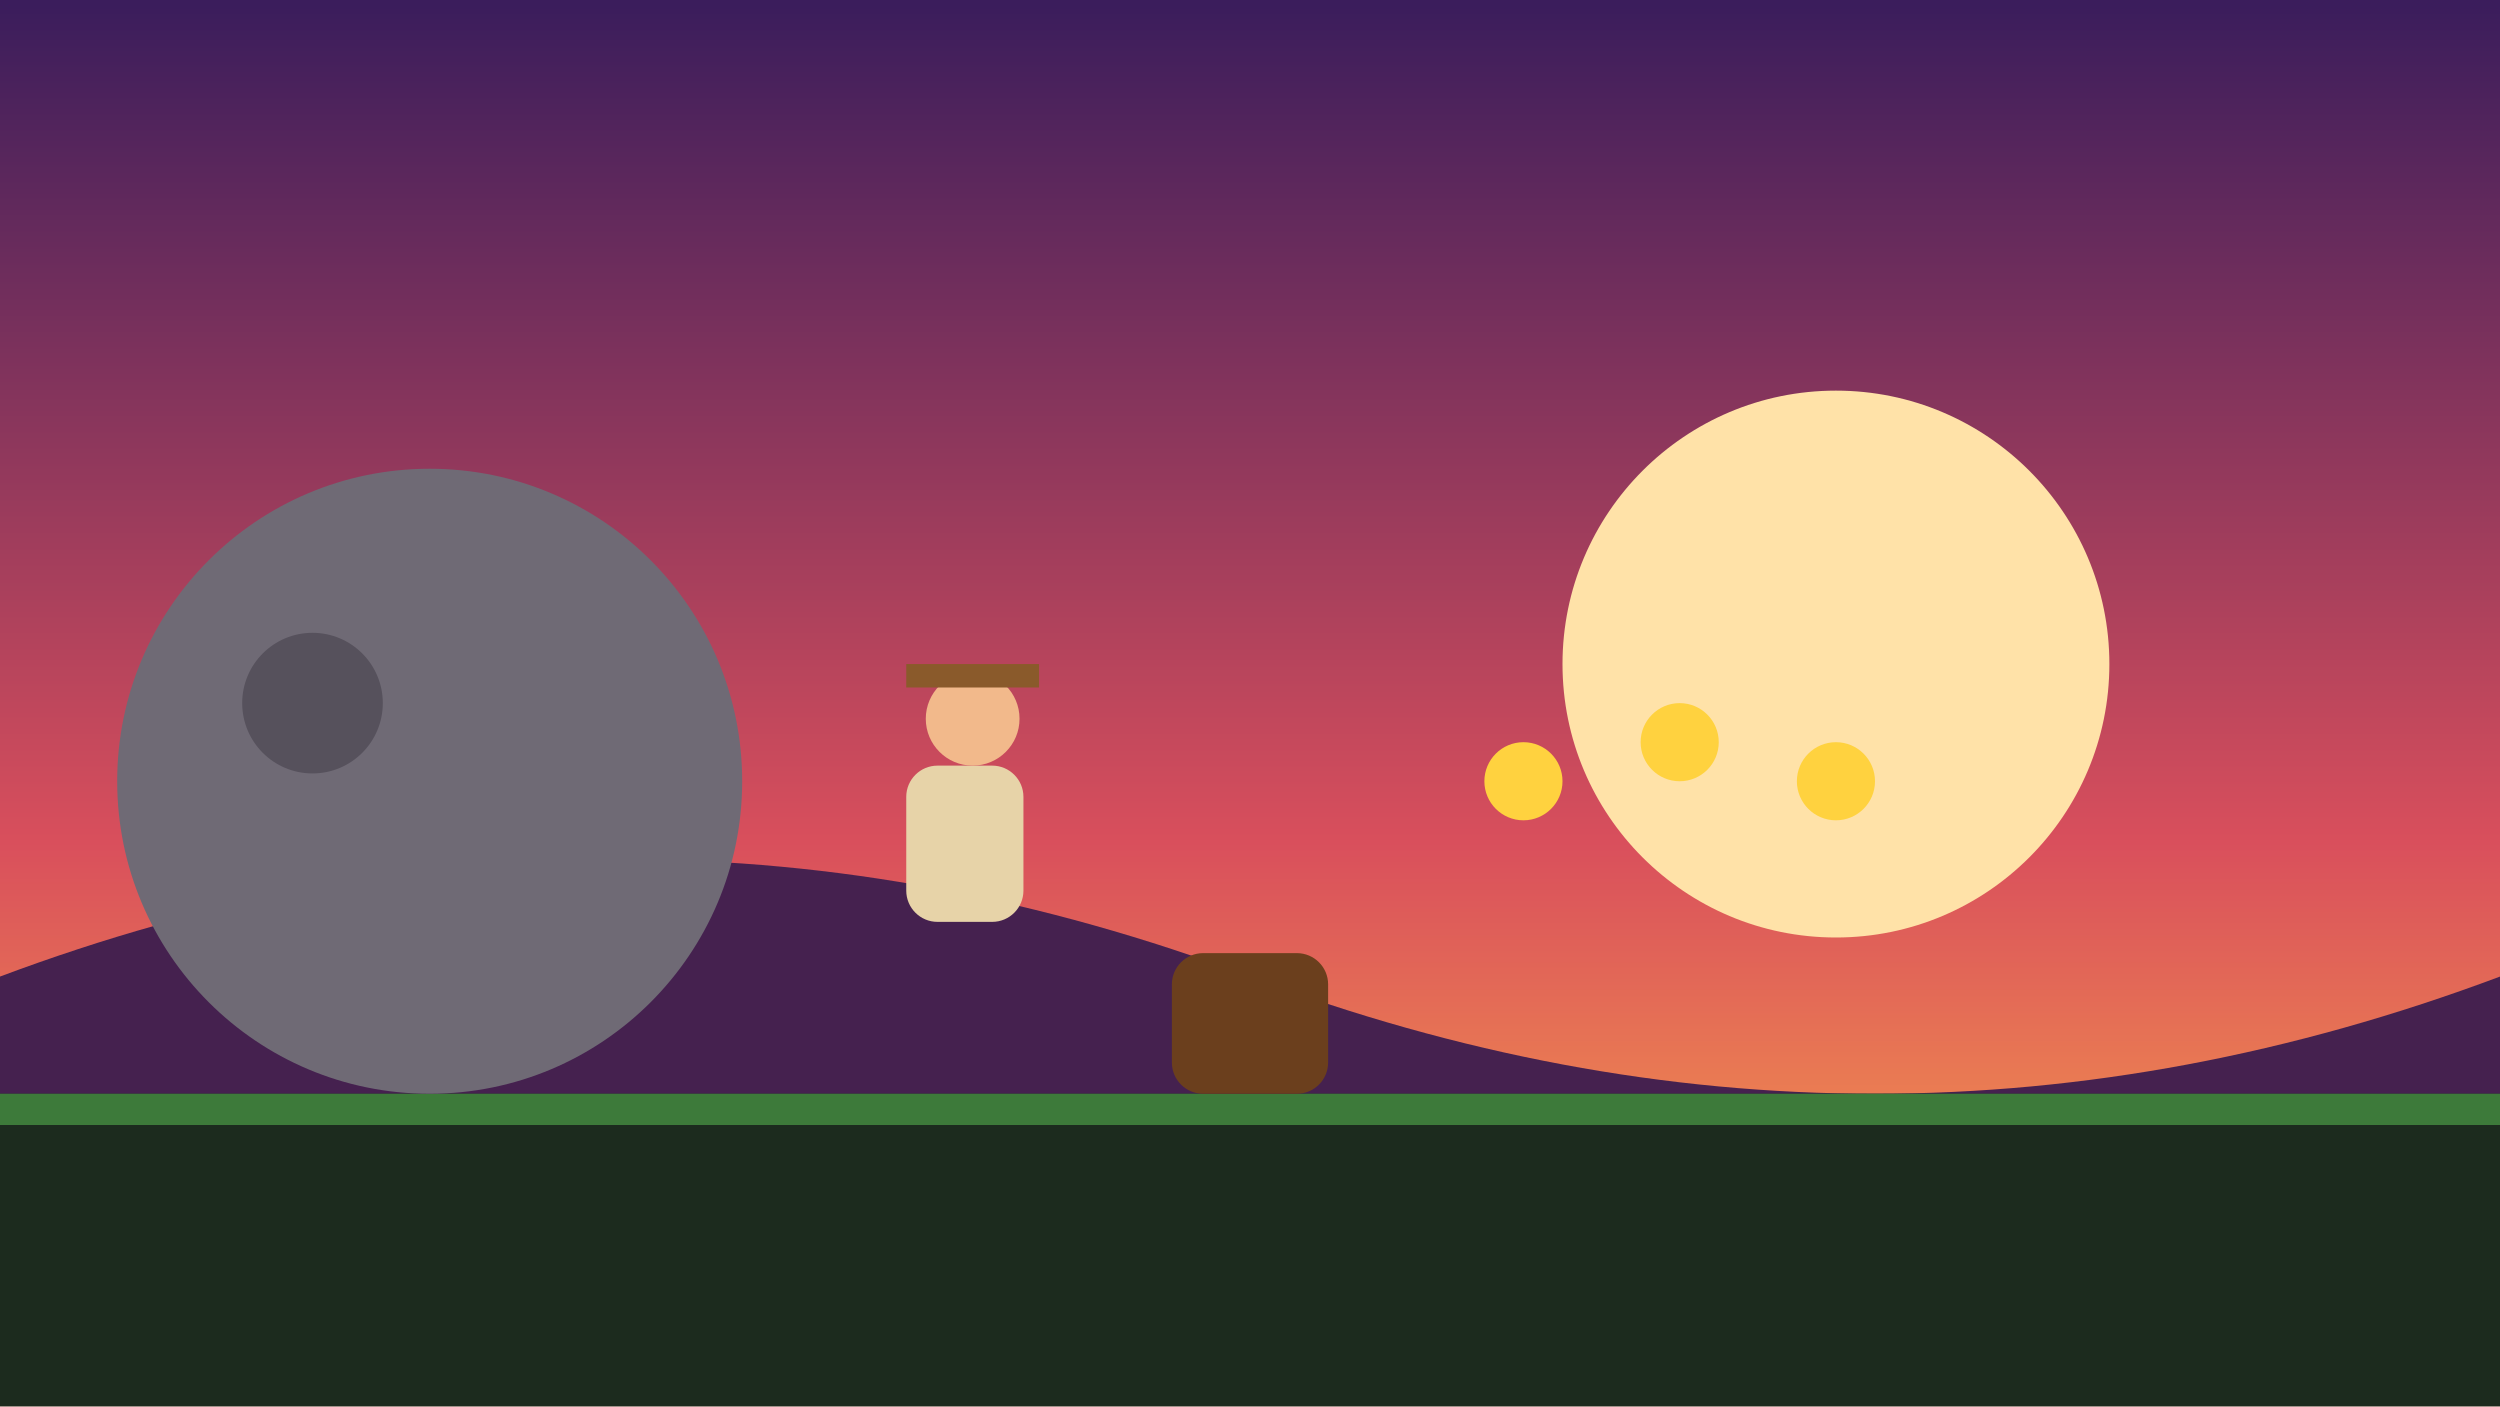
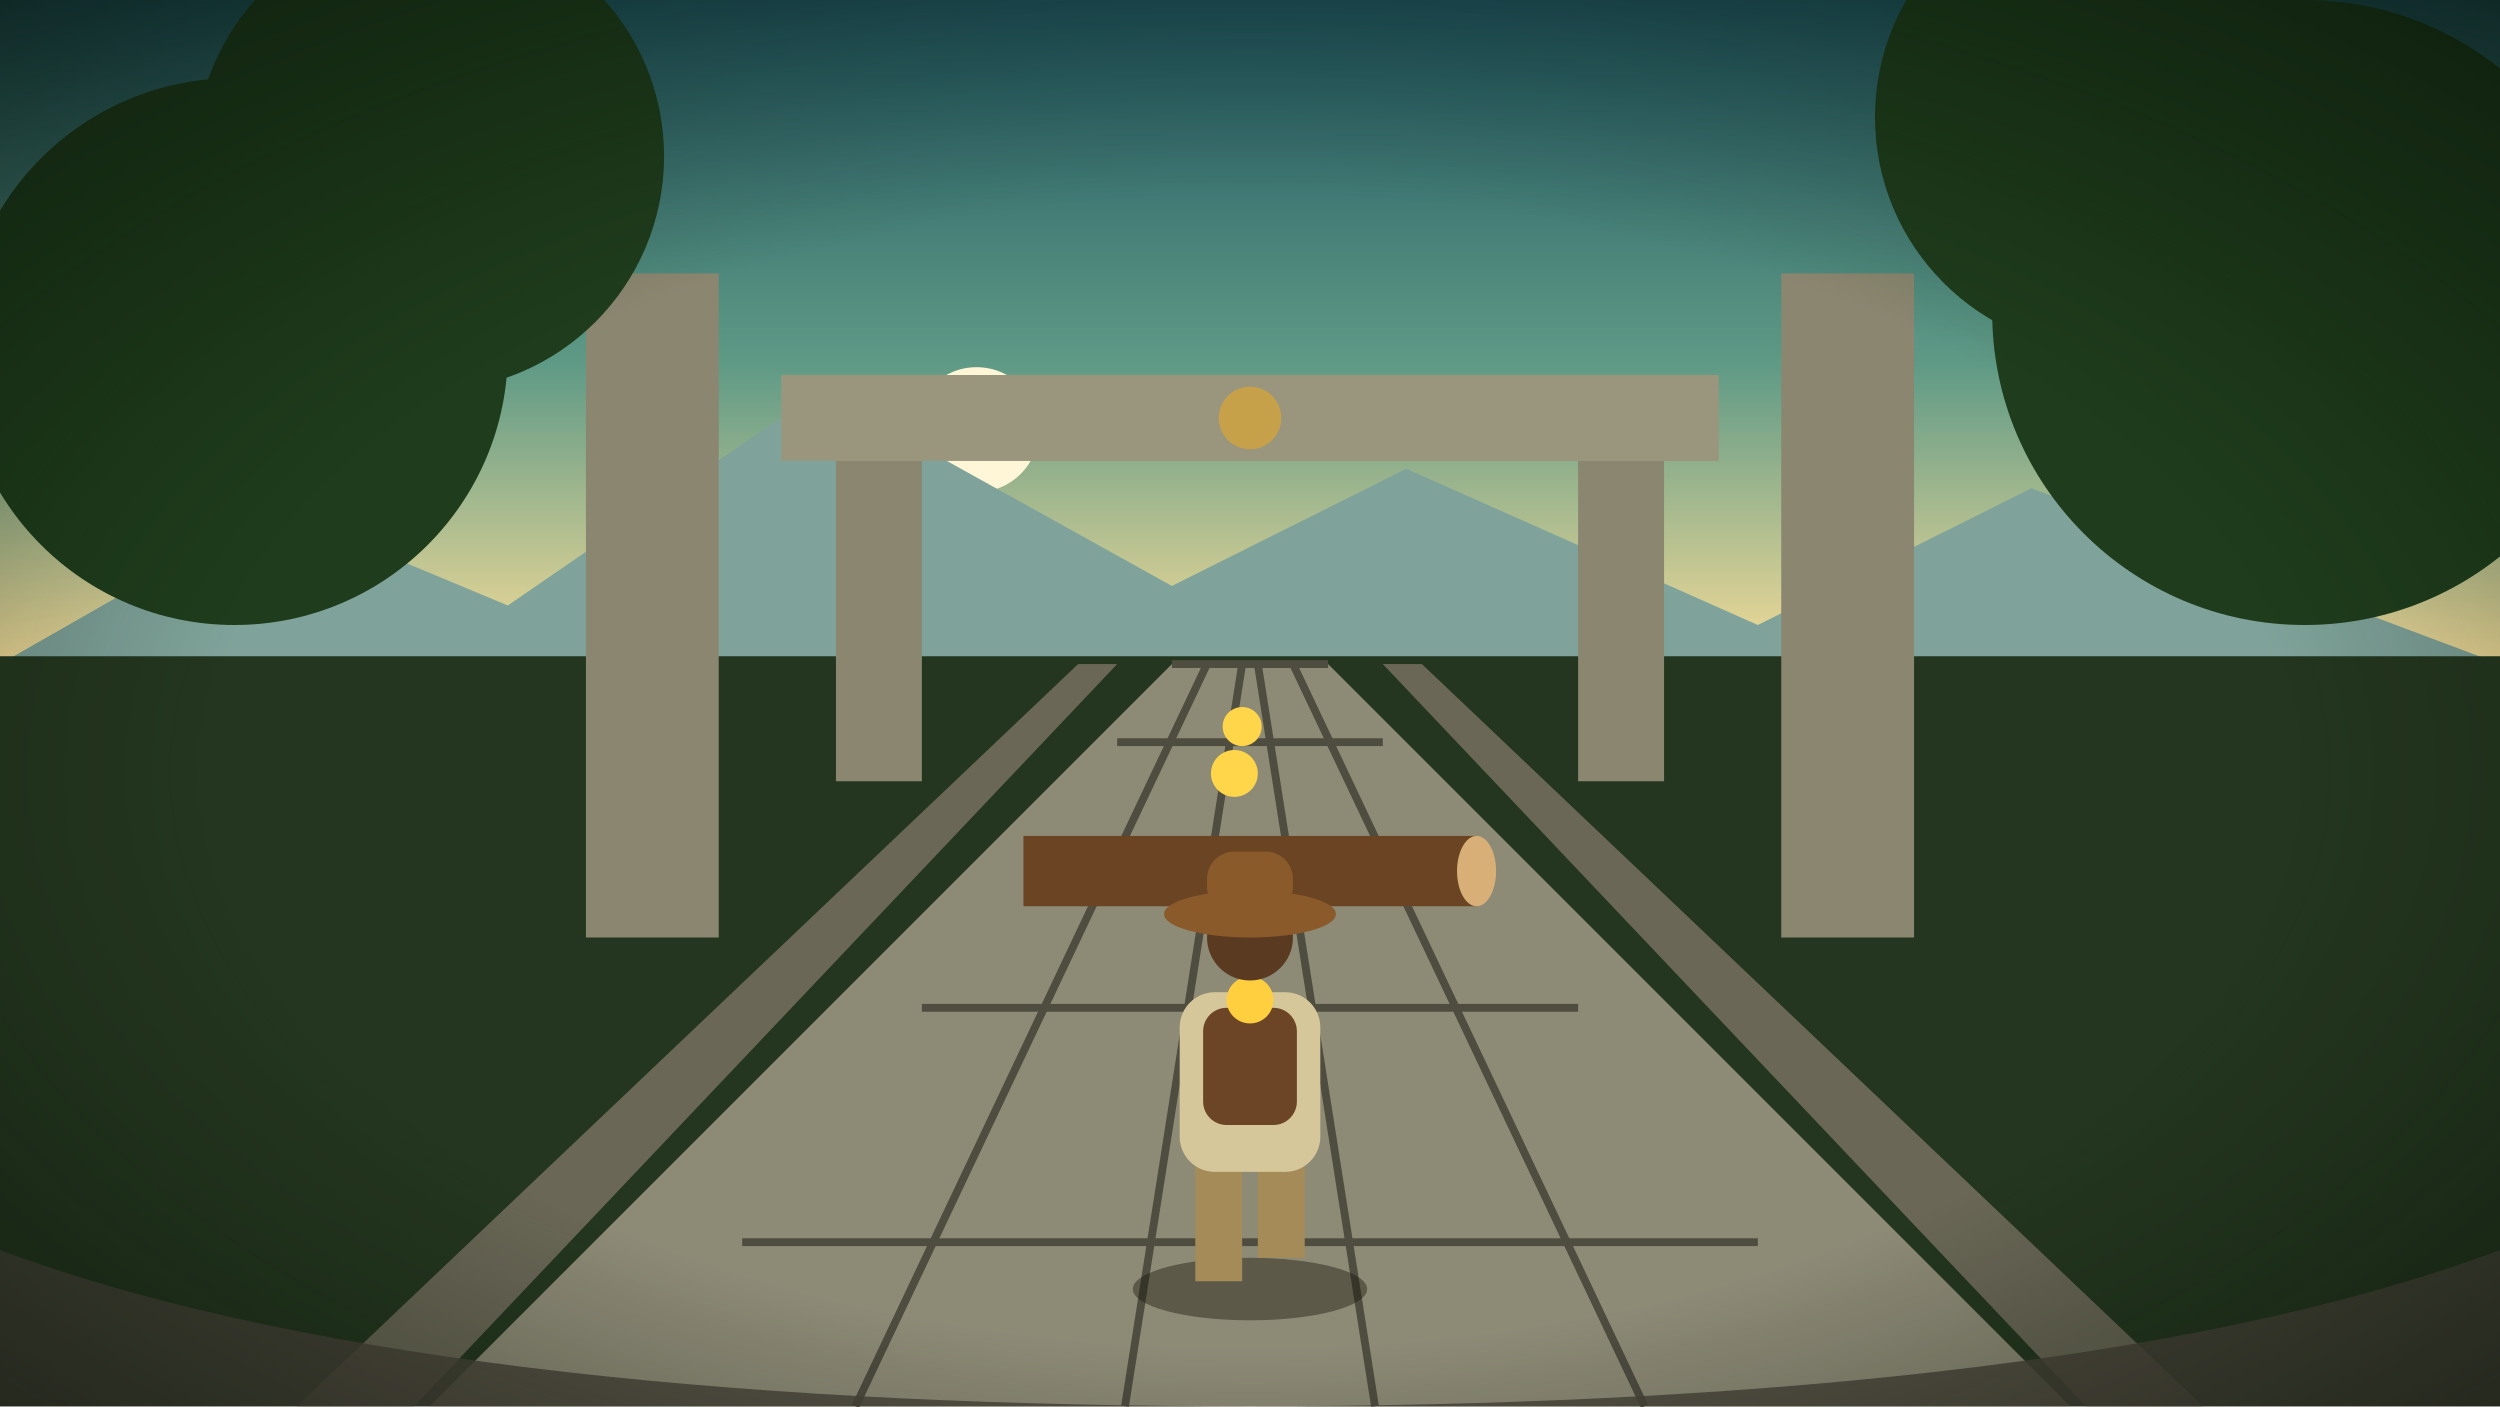
<svg xmlns="http://www.w3.org/2000/svg" viewBox="0 0 640 360">
  <defs>
    <linearGradient id="s" x1="0" y1="0" x2="0" y2="1">
-       <stop offset="0" stop-color="#3b1d5c" />
-       <stop offset=".6" stop-color="#d94f5c" />
-       <stop offset="1" stop-color="#ffb347" />
+       <stop offset="0" stop-color="#1f5560" />
+       <stop offset=".55" stop-color="#5f9a86" />
+       <stop offset="1" stop-color="#f4dc98" />
    </linearGradient>
+     <radialGradient id="v" cx=".5" cy=".55" r=".75">
+       <stop offset=".55" stop-color="#061006" stop-opacity="0" />
+       <stop offset="1" stop-color="#061006" stop-opacity=".65" />
+     </radialGradient>
  </defs>
-   <rect width="640" height="360" fill="url(#s)" />
-   <circle cx="470" cy="170" r="70" fill="#ffe2a8" />
-   <path d="M0 250q160-60 320 0t320 0v110H0z" fill="#45214f" />
-   <rect y="280" width="640" height="80" fill="#1c2b1e" />
-   <rect y="280" width="640" height="8" fill="#3d7a3a" />
-   <circle cx="110" cy="200" r="80" fill="#6f6a75" />
-   <circle cx="80" cy="180" r="18" fill="#56515c" />
-   <rect x="300" y="244" width="40" height="36" rx="8" fill="#6b3f1d" />
-   <rect x="232" y="196" width="30" height="40" rx="8" fill="#e7d3a8" />
-   <circle cx="249" cy="184" r="12" fill="#f2b98b" />
-   <rect x="232" y="170" width="34" height="6" fill="#8a5a2b" />
-   <g fill="#ffd23f">
-     <circle cx="390" cy="200" r="10" />
-     <circle cx="430" cy="190" r="10" />
-     <circle cx="470" cy="200" r="10" />
+   <rect width="640" height="170" fill="url(#s)" />
+   <circle cx="250" cy="110" r="16" fill="#fff6d8" />
+   <path d="M0 170l70-40 60 25 80-55 90 50 60-30 90 40 70-35 120 45z" fill="#7fa39a" />
+   <rect y="168" width="640" height="192" fill="#24361f" />
+   <path d="M300 170h40l190 190H110z" fill="#8d8a76" />
+   <path d="M309 170l-90 190M331 170l90 190M318 170l-30 190M322 170l30 190" stroke="#4f4c40" stroke-width="2" />
+   <path d="M300 170h40M286 190h68M266 218h108M236 258h168M190 318h260" stroke="#4f4c40" stroke-width="2" />
+   <path d="M300 170l-14 0-180 190h-30l200-190zM340 170l14 0 180 190h30l-200-190z" fill="#6a6756" />
+   <g fill="#8a8670">
+     <rect x="214" y="110" width="22" height="90" />
+     <rect x="404" y="110" width="22" height="90" />
+     <rect x="150" y="70" width="34" height="170" />
+     <rect x="456" y="70" width="34" height="170" />
  </g>
+   <rect x="200" y="96" width="240" height="22" fill="#9a967e" />
+   <circle cx="320" cy="107" r="8" fill="#c7a14a" />
+   <g fill="#1f3d1c">
+     <circle cx="60" cy="90" r="70" />
+     <circle cx="590" cy="80" r="80" />
+     <circle cx="110" cy="40" r="60" />
+     <circle cx="540" cy="30" r="60" />
+   </g>
+   <path d="M262 214h116v18h-116z" fill="#6b4423" />
+   <ellipse cx="378" cy="223" rx="5" ry="9" fill="#d8b077" />
+   <ellipse cx="320" cy="330" rx="30" ry="8" fill="#140e06" opacity=".4" />
+   <rect x="306" y="296" width="12" height="32" fill="#a58b58" />
+   <rect x="322" y="290" width="12" height="32" fill="#a58b58" />
+   <rect x="302" y="254" width="36" height="46" rx="9" fill="#d6c79a" />
+   <rect x="308" y="258" width="24" height="30" rx="6" fill="#6b4526" />
+   <circle cx="320" cy="256" r="6" fill="#ffcf3f" />
+   <circle cx="320" cy="240" r="11" fill="#5b3a22" />
+   <ellipse cx="320" cy="234" rx="22" ry="6" fill="#8a5a2b" />
+   <rect x="309" y="218" width="22" height="16" rx="7" fill="#8a5a2b" />
+   <g fill="#ffd54a">
+     <circle cx="318" cy="186" r="5" />
+     <circle cx="316" cy="198" r="6" />
+   </g>
+   <path d="M0 360h640v-40c-80 30-200 40-320 40S80 350 0 320z" fill="#4a443a" opacity=".85" />
+   <rect width="640" height="360" fill="url(#v)" />
</svg>
